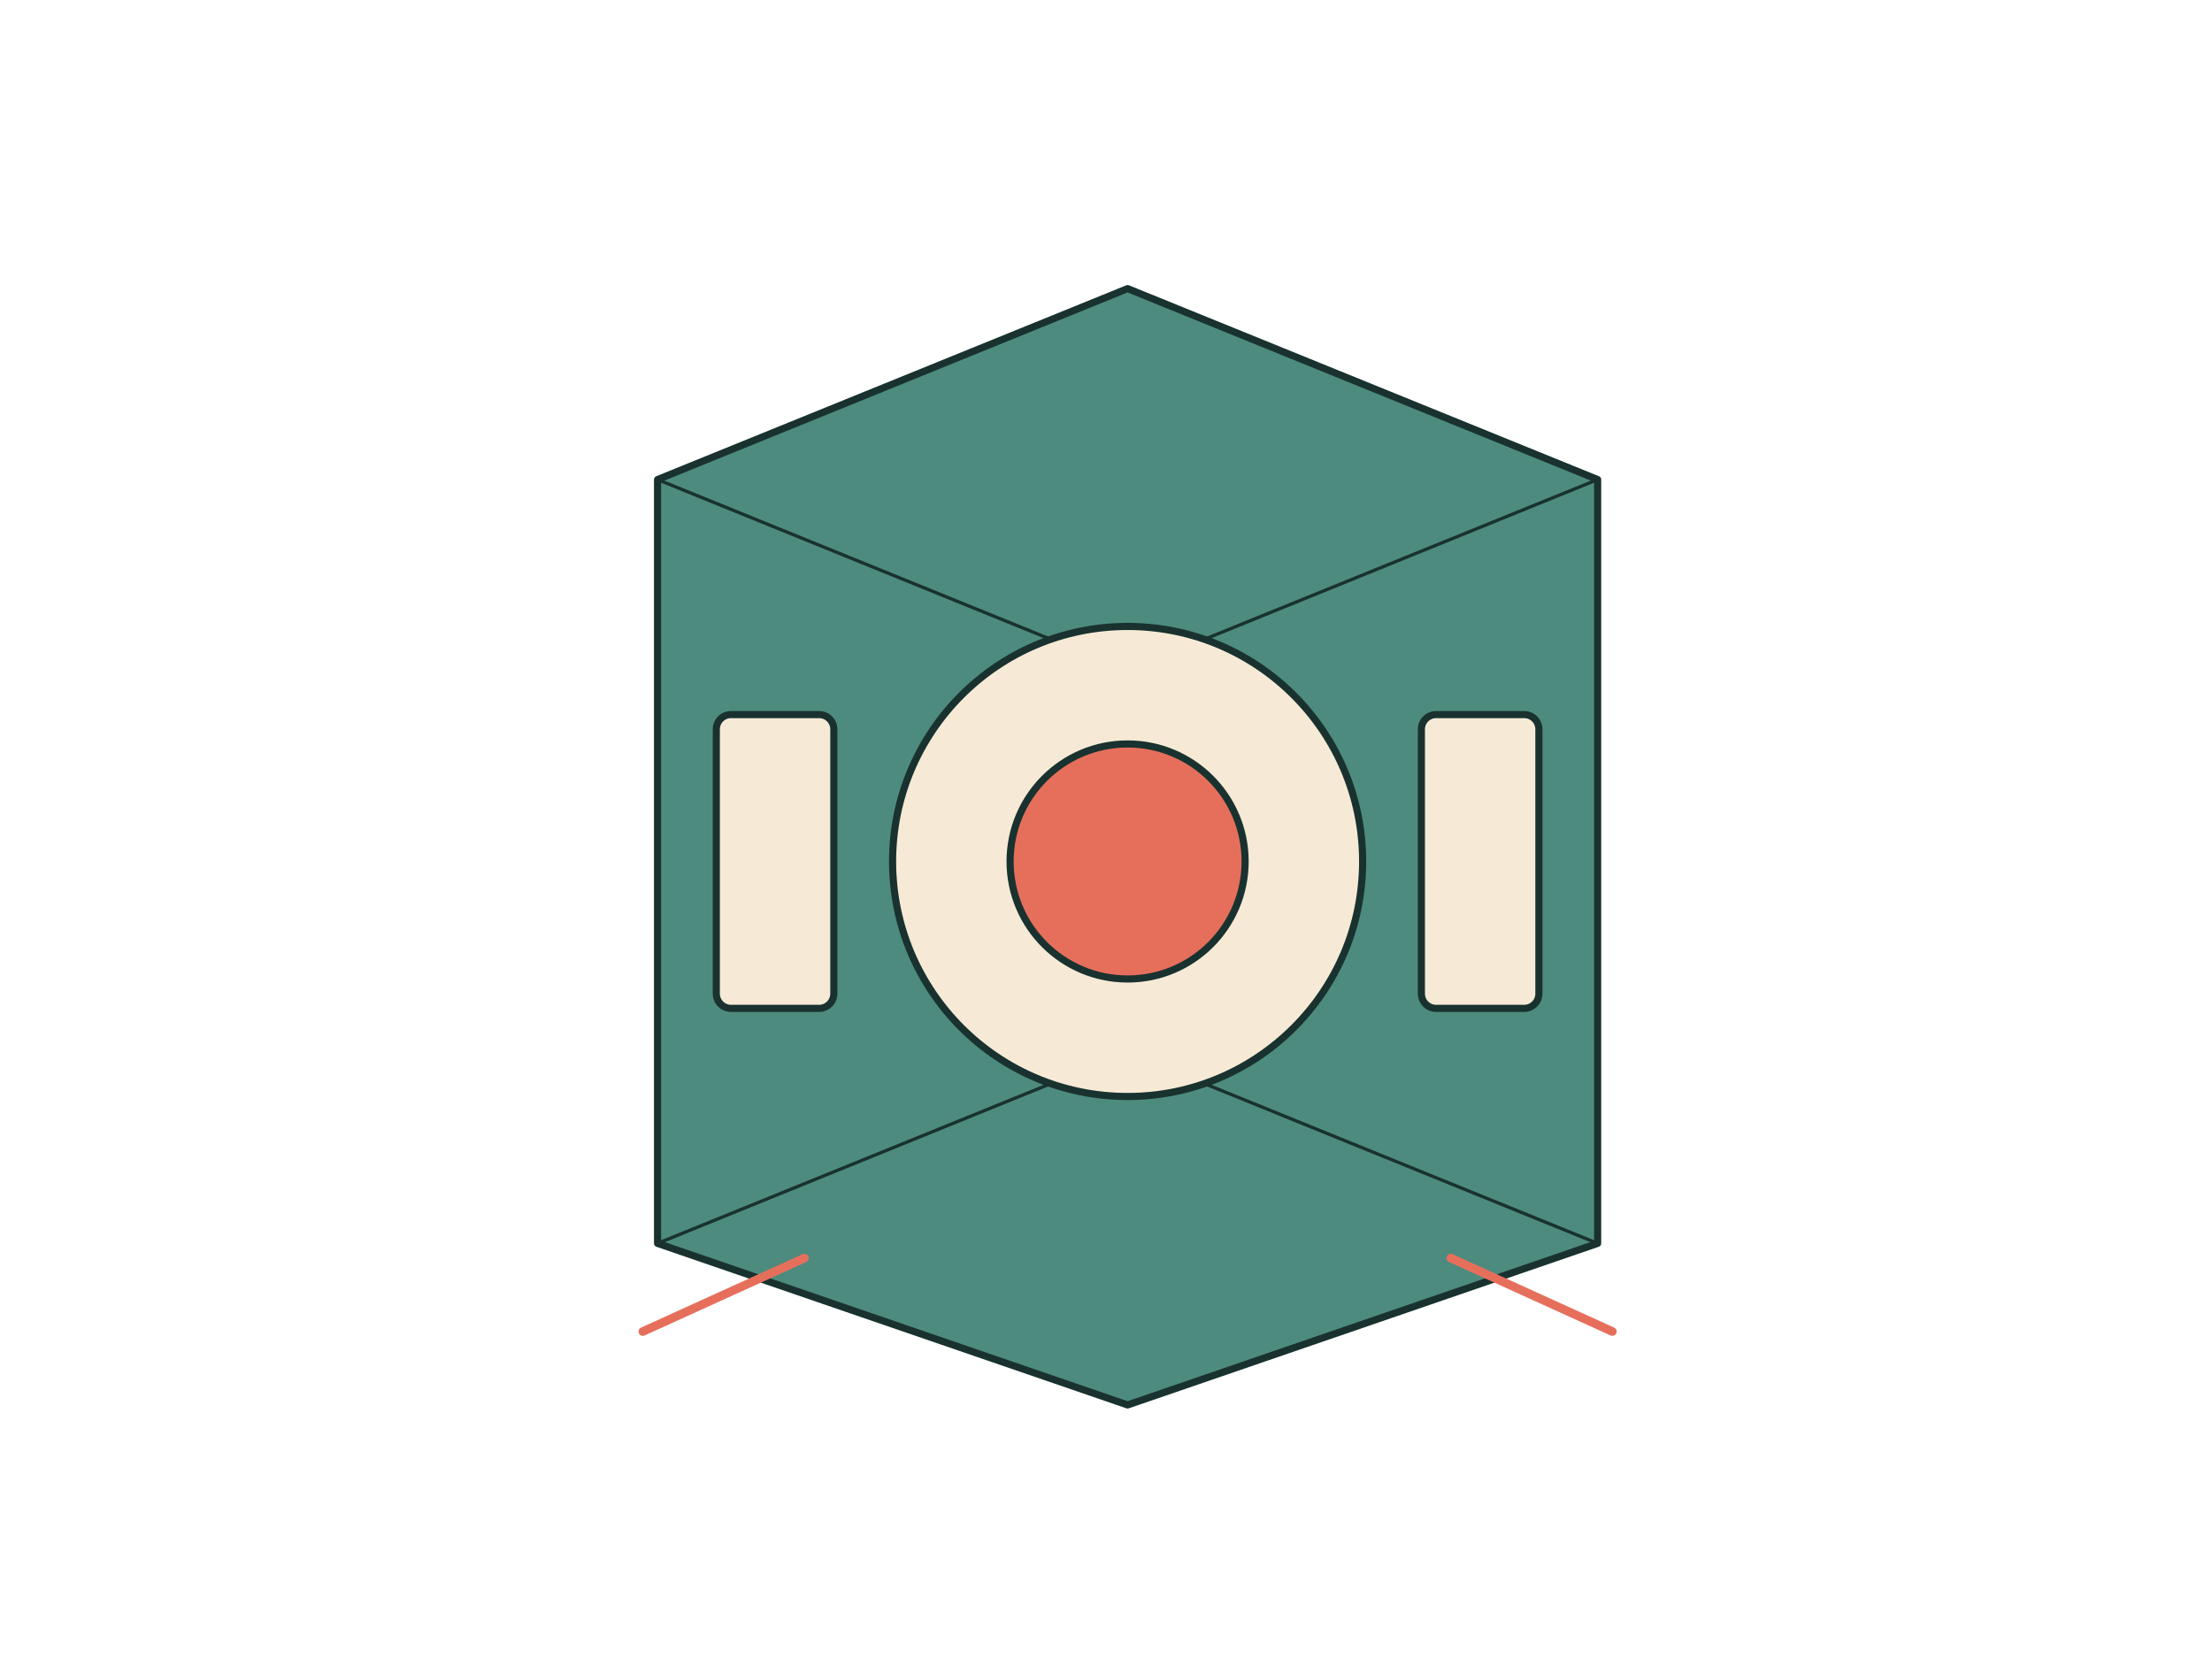
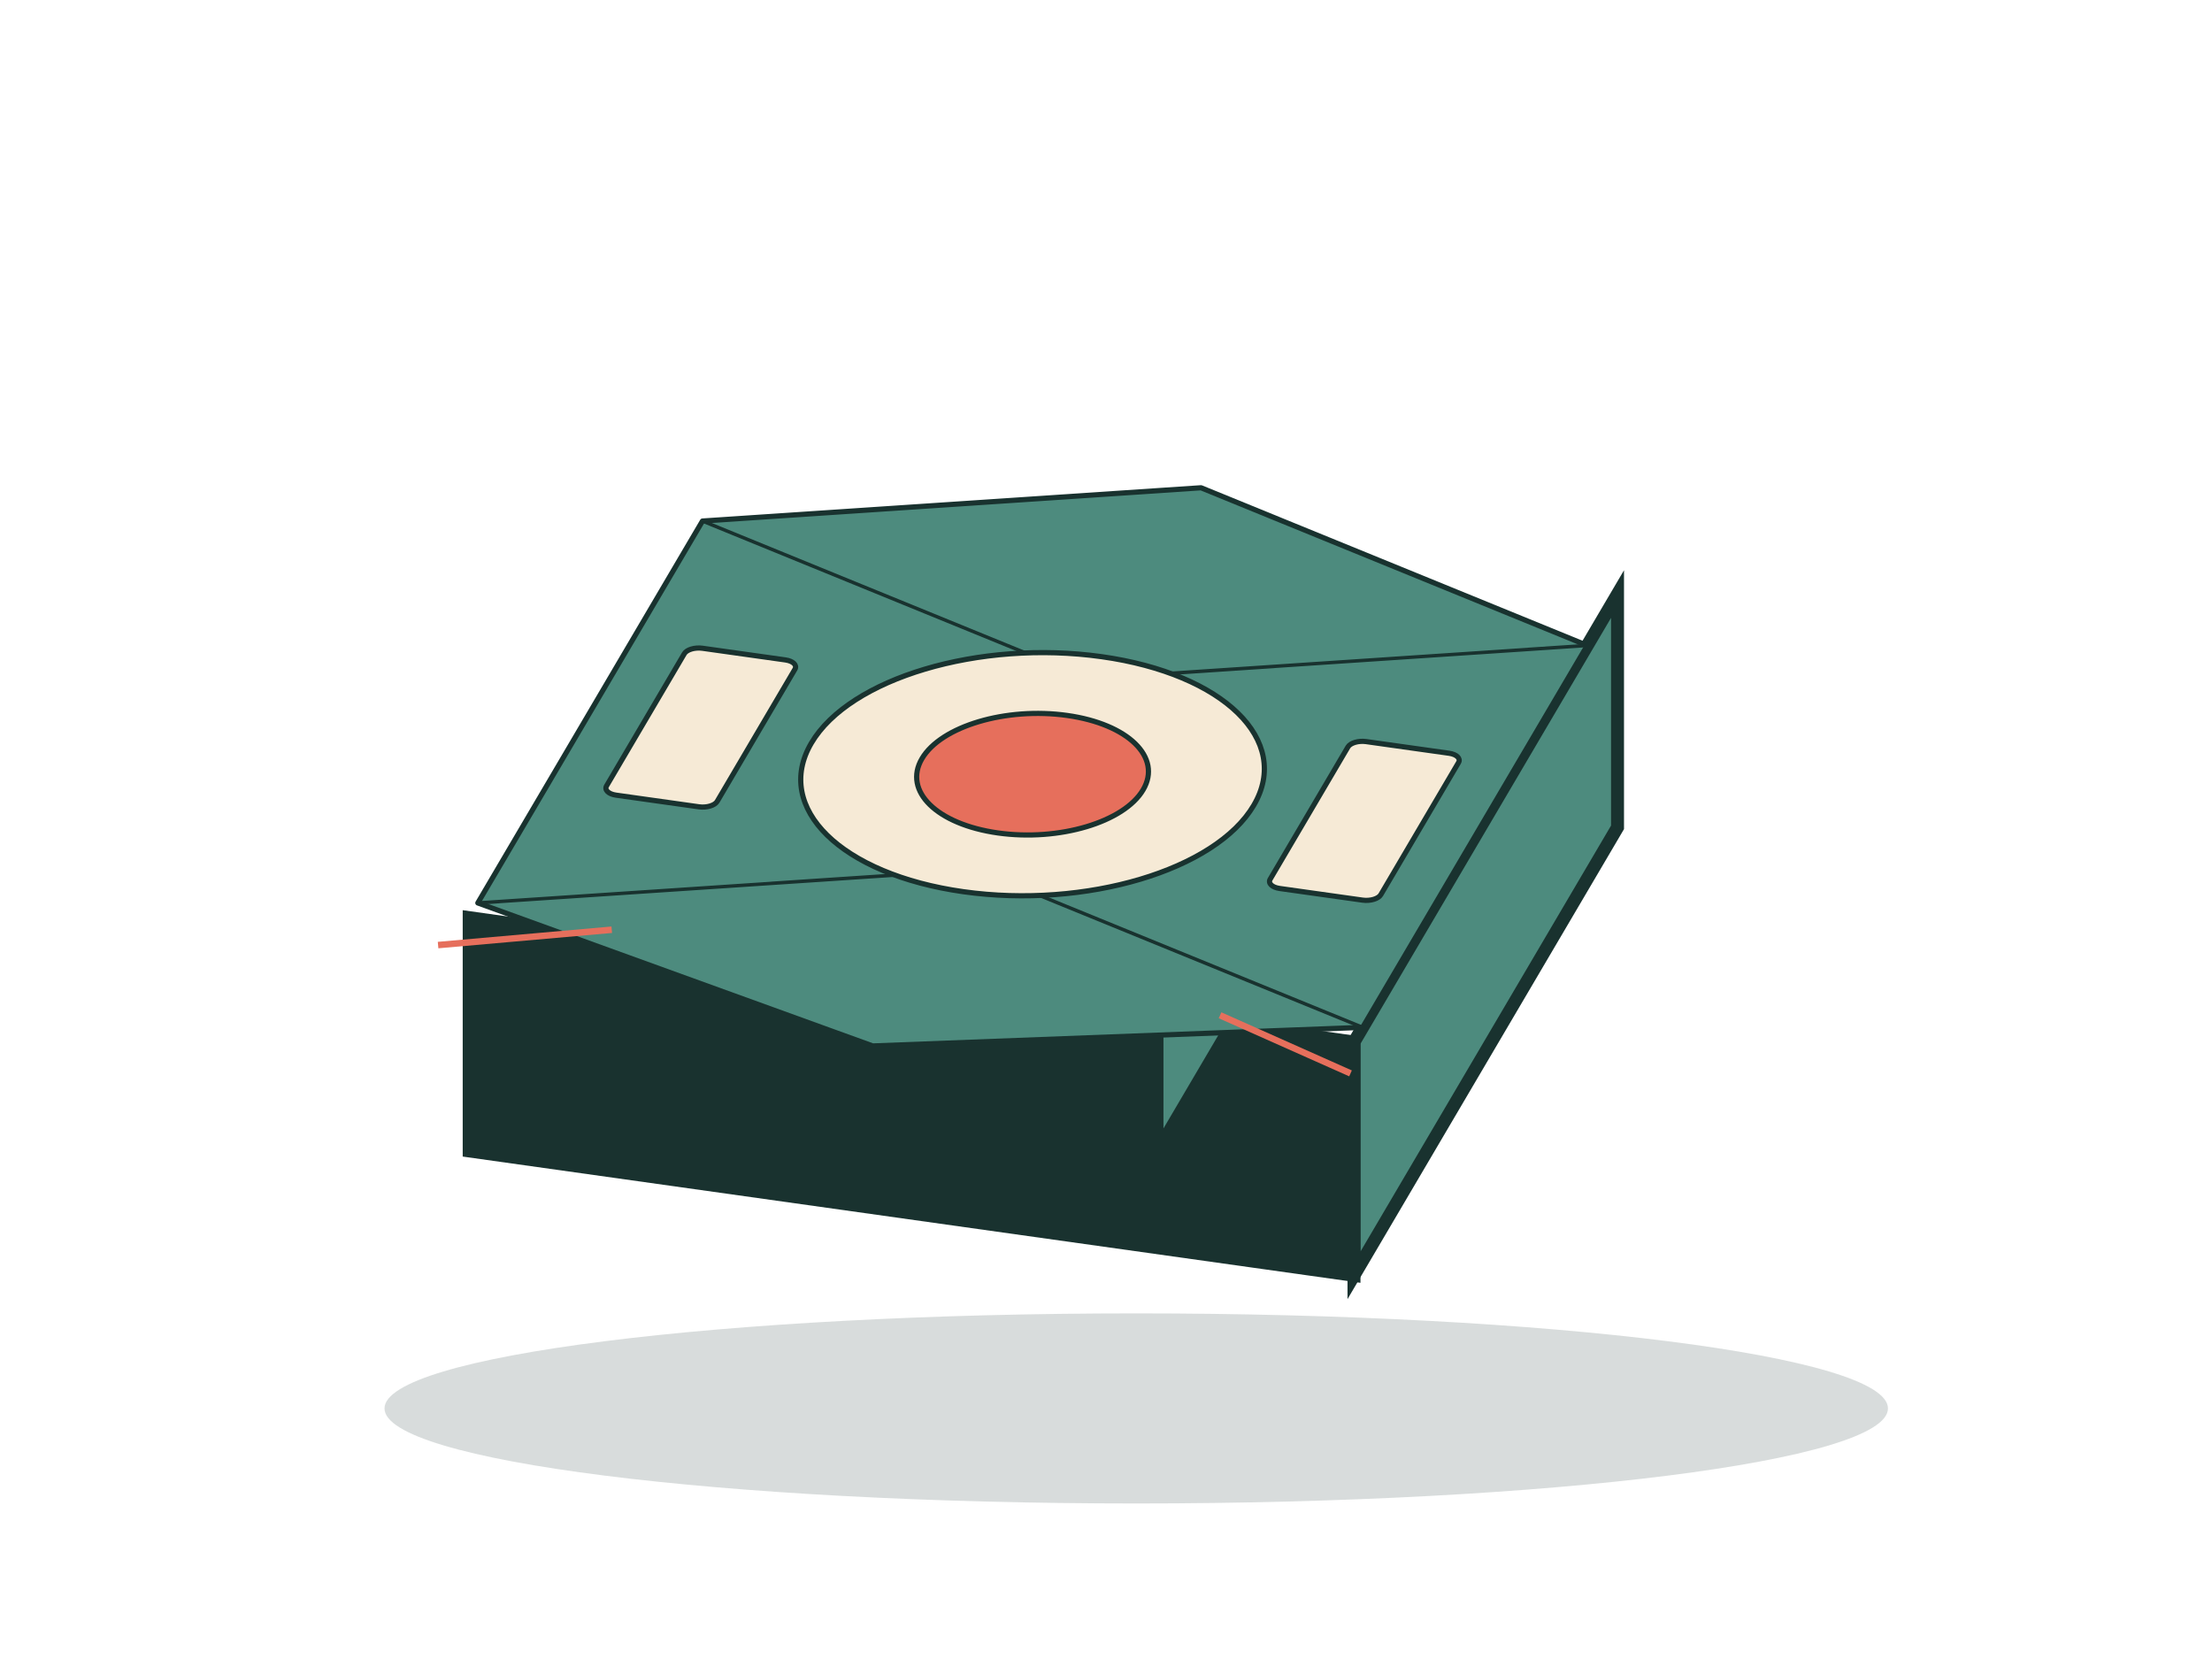
- <svg xmlns="http://www.w3.org/2000/svg" width="1024" height="768" viewBox="0 0 512 384" role="img" aria-label="COMMAND CORE — COMIC / GRAPHIC NOVEL library view">
+ <svg xmlns="http://www.w3.org/2000/svg" width="1024" height="768" viewBox="0 0 512 384" role="img" aria-label="COMMAND CORE — COMIC / GRAPHIC NOVEL three-quarter view">
  <style>
-   .paper{fill:#f6ead6} .ink{fill:#19322f} .accent-fill{fill:#e66f5c}
-   .card{fill:#f6ead6;stroke:#19322f;stroke-width:1.4} .rule{fill:none;stroke:#19322f;stroke-width:1}
-   .title,.subtitle,.label,.index,.footer{fill:#19322f;font-family:Arial,Helvetica,sans-serif}
-   .title{font-size:35px;font-weight:800;letter-spacing:2px}.subtitle{font-size:16px;letter-spacing:2px}.label{font-size:15px;font-weight:700;letter-spacing:.7px}.index{font-size:15px;font-weight:800}.footer{font-size:14px;letter-spacing:1px}
-   .unit{stroke:#19322f;stroke-width:3.3;stroke-linecap:round;stroke-linejoin:round}
-   .unit *{vector-effect:non-scaling-stroke}
-   .body{fill:#f6ead6} .shell{fill:#4d8b7e} .turret{fill:#f6ead6} .track{fill:#19322f} .port{fill:#f6ead6} .accent{fill:#e66f5c}
-   .detail{fill:none;stroke:#19322f;stroke-width:1.5}.accent-line{fill:none;stroke:#e66f5c;stroke-width:4}
-   .inf-figure{fill:#4d8b7e;stroke:#19322f;stroke-width:2.4;stroke-linejoin:round}
-   .inf-head,.inf-rifle{fill:#19322f;stroke:#19322f;stroke-width:1.5;stroke-linejoin:round}
-   .inf-detail{fill:none;stroke:#19322f;stroke-width:1.6;stroke-linecap:round}
-   .inf-marker{fill:#19322f;stroke:#f6ead6;stroke-width:2.5;paint-order:stroke fill;font-family:Arial,Helvetica,sans-serif;font-size:48px;font-weight:800;text-anchor:middle}
- </style>
-   <g transform="translate(91 26) scale(3.4)">
+   .ground-shadow{fill:#19322f;opacity:.17}.person-shadow{fill:#19322f;opacity:.22}
+   .right-face{fill:#4d8b7e;stroke:#19322f;stroke-width:3}.rear-face{fill:#19322f;stroke:#19322f;stroke-width:3}
+   .track-side,.track-rear{fill:#19322f;stroke:#19322f;stroke-width:2}.track-line{fill:none;stroke:#f6ead6;stroke-width:1.5;opacity:.65}
+   .upper-top{fill:#f6ead6;stroke:#19322f;stroke-width:3}.upper-side{fill:#4d8b7e;stroke:#19322f;stroke-width:3}
+   .hover-glow,.thruster{fill:none;stroke:#e66f5c;stroke-width:4;stroke-linecap:round}
+   .projected-top{stroke:#19322f;stroke-width:2.4;stroke-linejoin:round}.projected-top *{vector-effect:non-scaling-stroke}
+   .body{fill:#f6ead6}.shell{fill:#4d8b7e}.turret{fill:#f6ead6}.track{fill:#19322f}.port{fill:#f6ead6}.accent{fill:#e66f5c}
+   .detail{fill:none;stroke:#19322f;stroke-width:1.6}.accent-line{fill:none;stroke:#e66f5c;stroke-width:3}
+   .inf-figure{fill:#4d8b7e;stroke:#19322f;stroke-width:2.4}.inf-head,.inf-rifle{fill:#19322f;stroke:#19322f;stroke-width:1.5}
+   .inf-detail{fill:none;stroke:#19322f;stroke-width:1.6}.person-depth .inf-figure{fill:#19322f}.person-depth .inf-head,.person-depth .inf-rifle{fill:#19322f}
+   .library-marker{fill:#19322f;stroke:#f6ead6;stroke-width:3;paint-order:stroke fill;font:800 78px Arial,Helvetica,sans-serif;text-anchor:middle}
+   </style>
+   <ellipse class="ground-shadow" cx="263" cy="326" rx="174" ry="22" />
+   <polygon class="right-face" points="374.4,137.5 313.4,241.2 313.4,295.2 374.4,191.5" />
+   <polygon class="rear-face" points="313.4,241.2 108.6,212.4 108.6,266.4 313.4,295.2" />
+   <polygon class="upper-top" points="220.8,145.3 300.8,156.6 267.8,212.7 187.8,201.4" />
+   <polygon class="upper-side" points="300.8,156.6 267.8,212.7 267.8,266.7 300.8,210.6" />
+   <g class="projected-top" transform="matrix(3.2 .45 -1 1.7 130 70)">
    <g class="unit" aria-label="COMMAND CORE">
      <path class="shell" d="M18 25L50 12L82 25V77L50 88L18 77Z" />
      <path class="detail" d="M18 25L50 38L82 25M18 77L50 64L82 77M50 38V64" />
      <rect class="port" x="22" y="41" width="8" height="20" rx="1" />
      <rect class="port" x="70" y="41" width="8" height="20" rx="1" />
      <circle class="turret" cx="50" cy="51" r="16" />
      <circle class="accent" cx="50" cy="51" r="8" />
      <path class="accent-line" d="M17 83L28 78M72 78L83 83" />
    </g>
  </g>
</svg>
